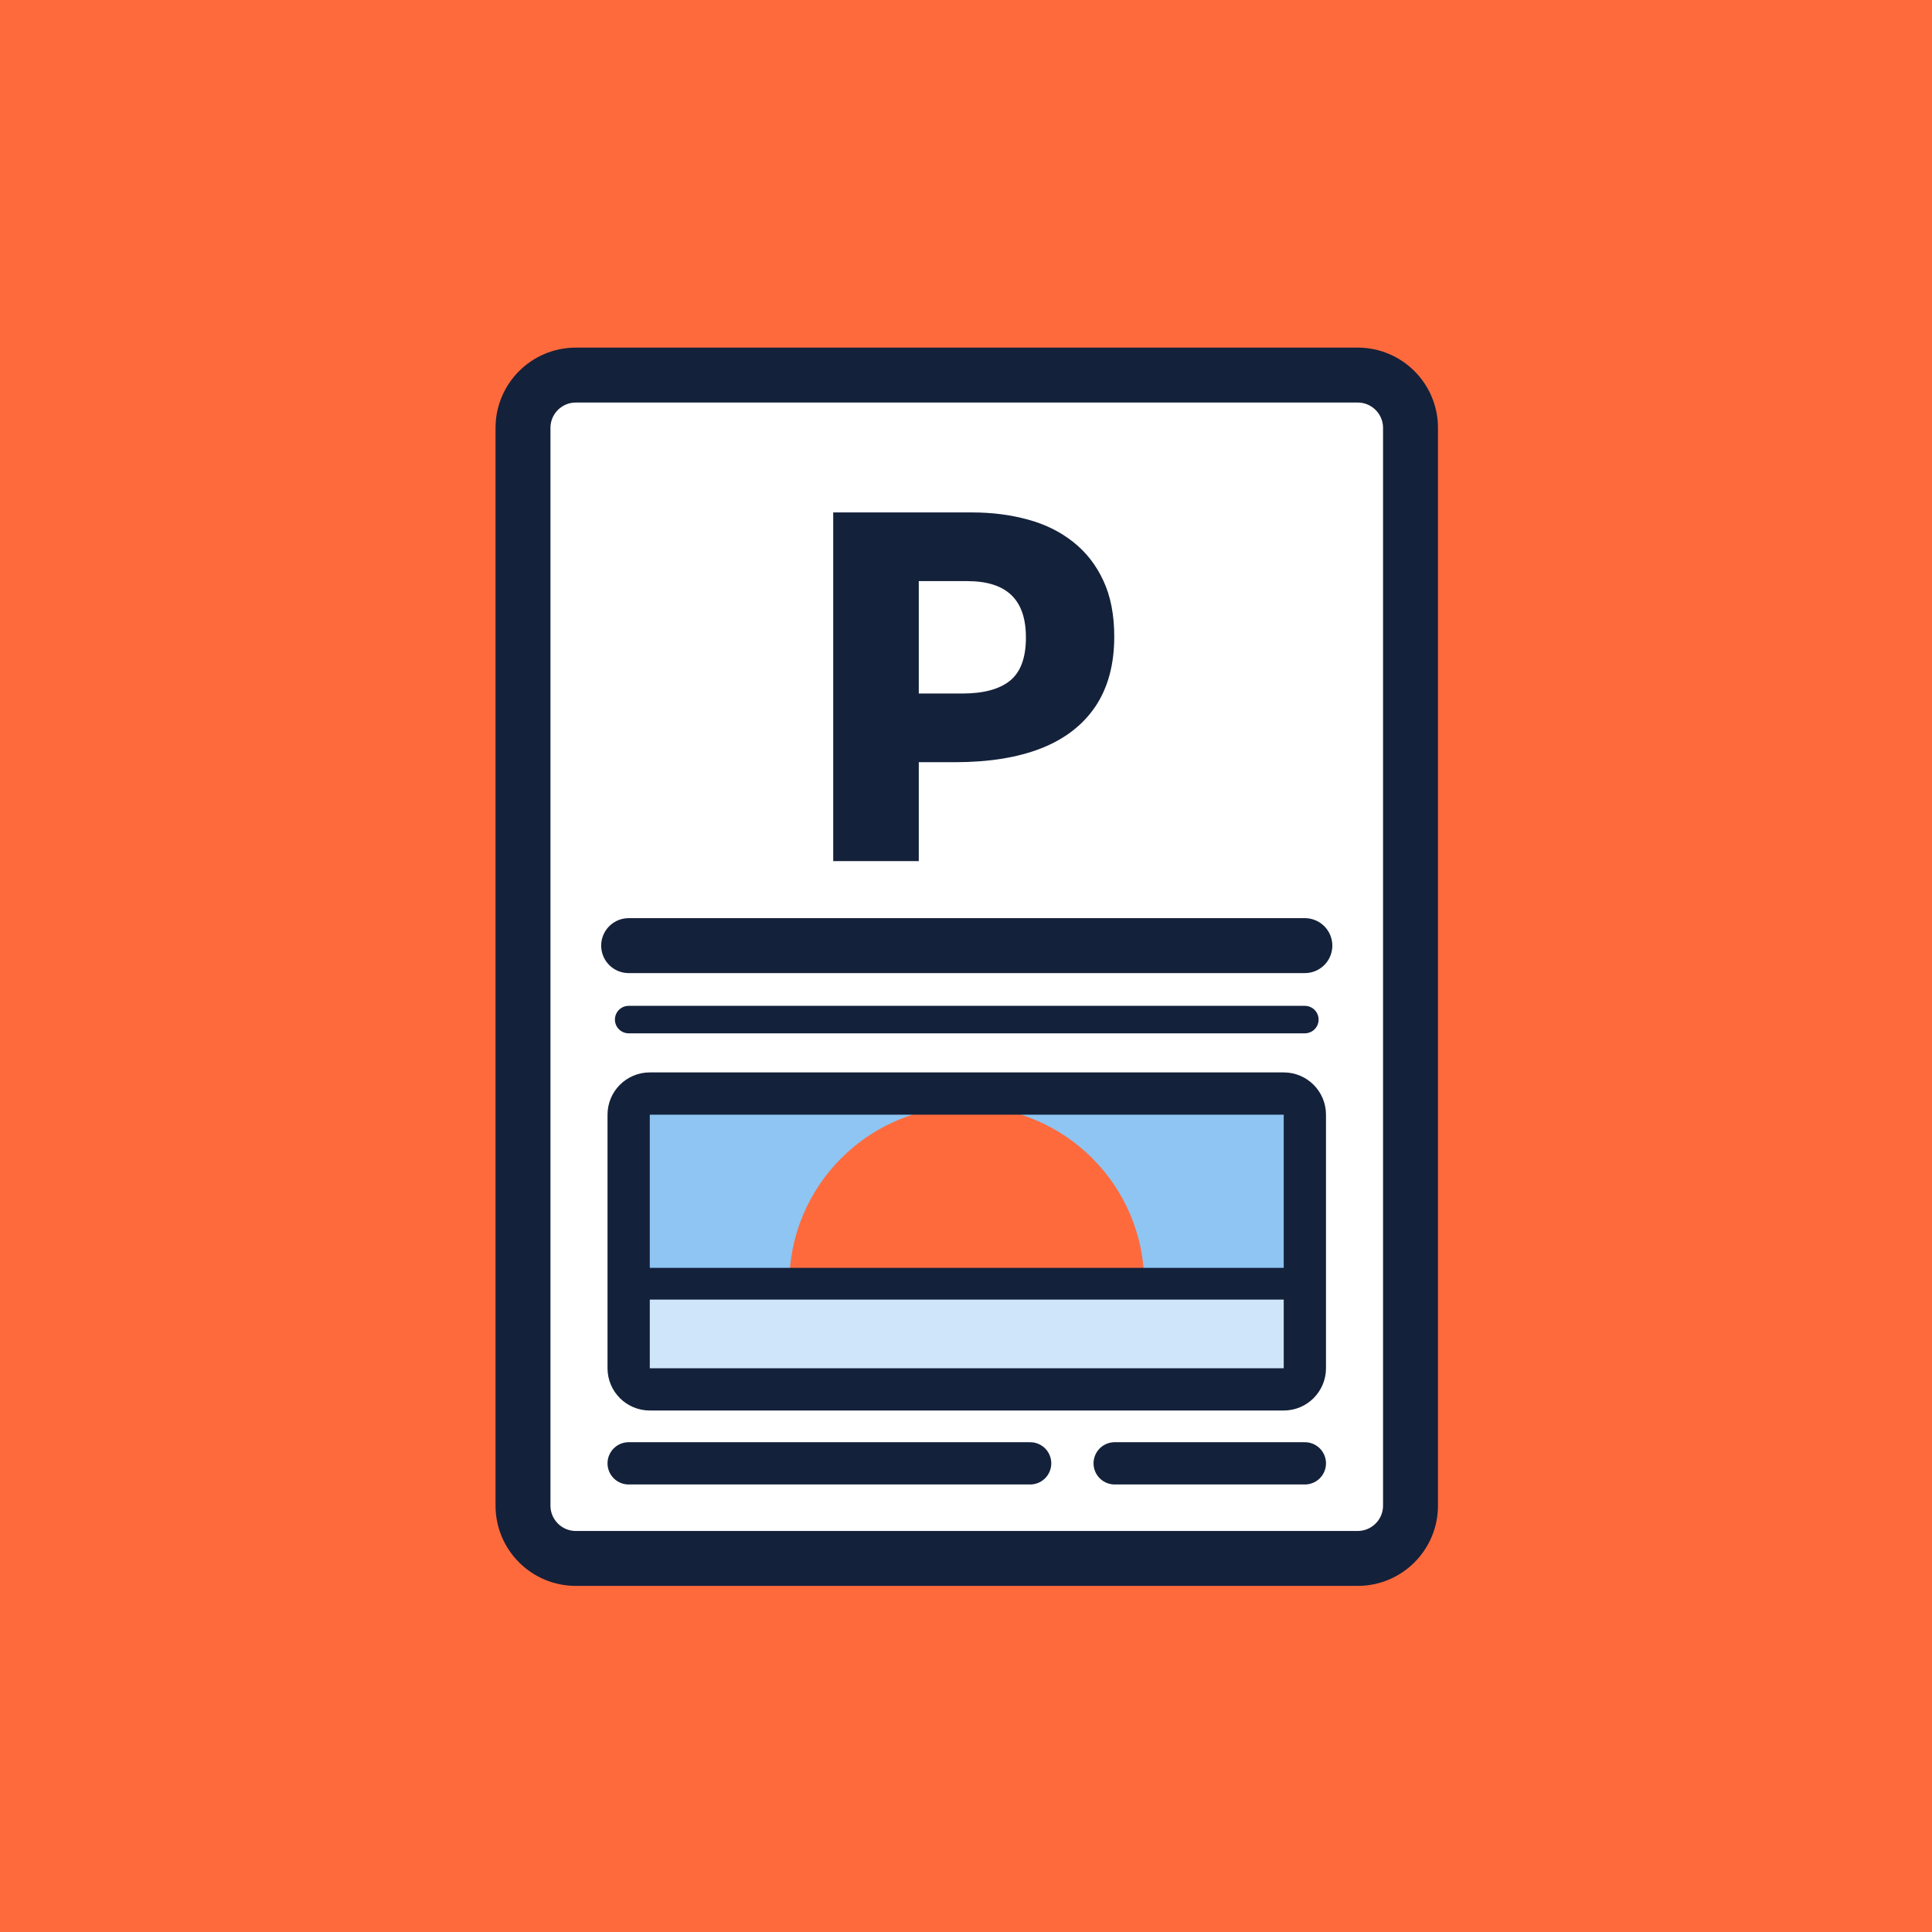
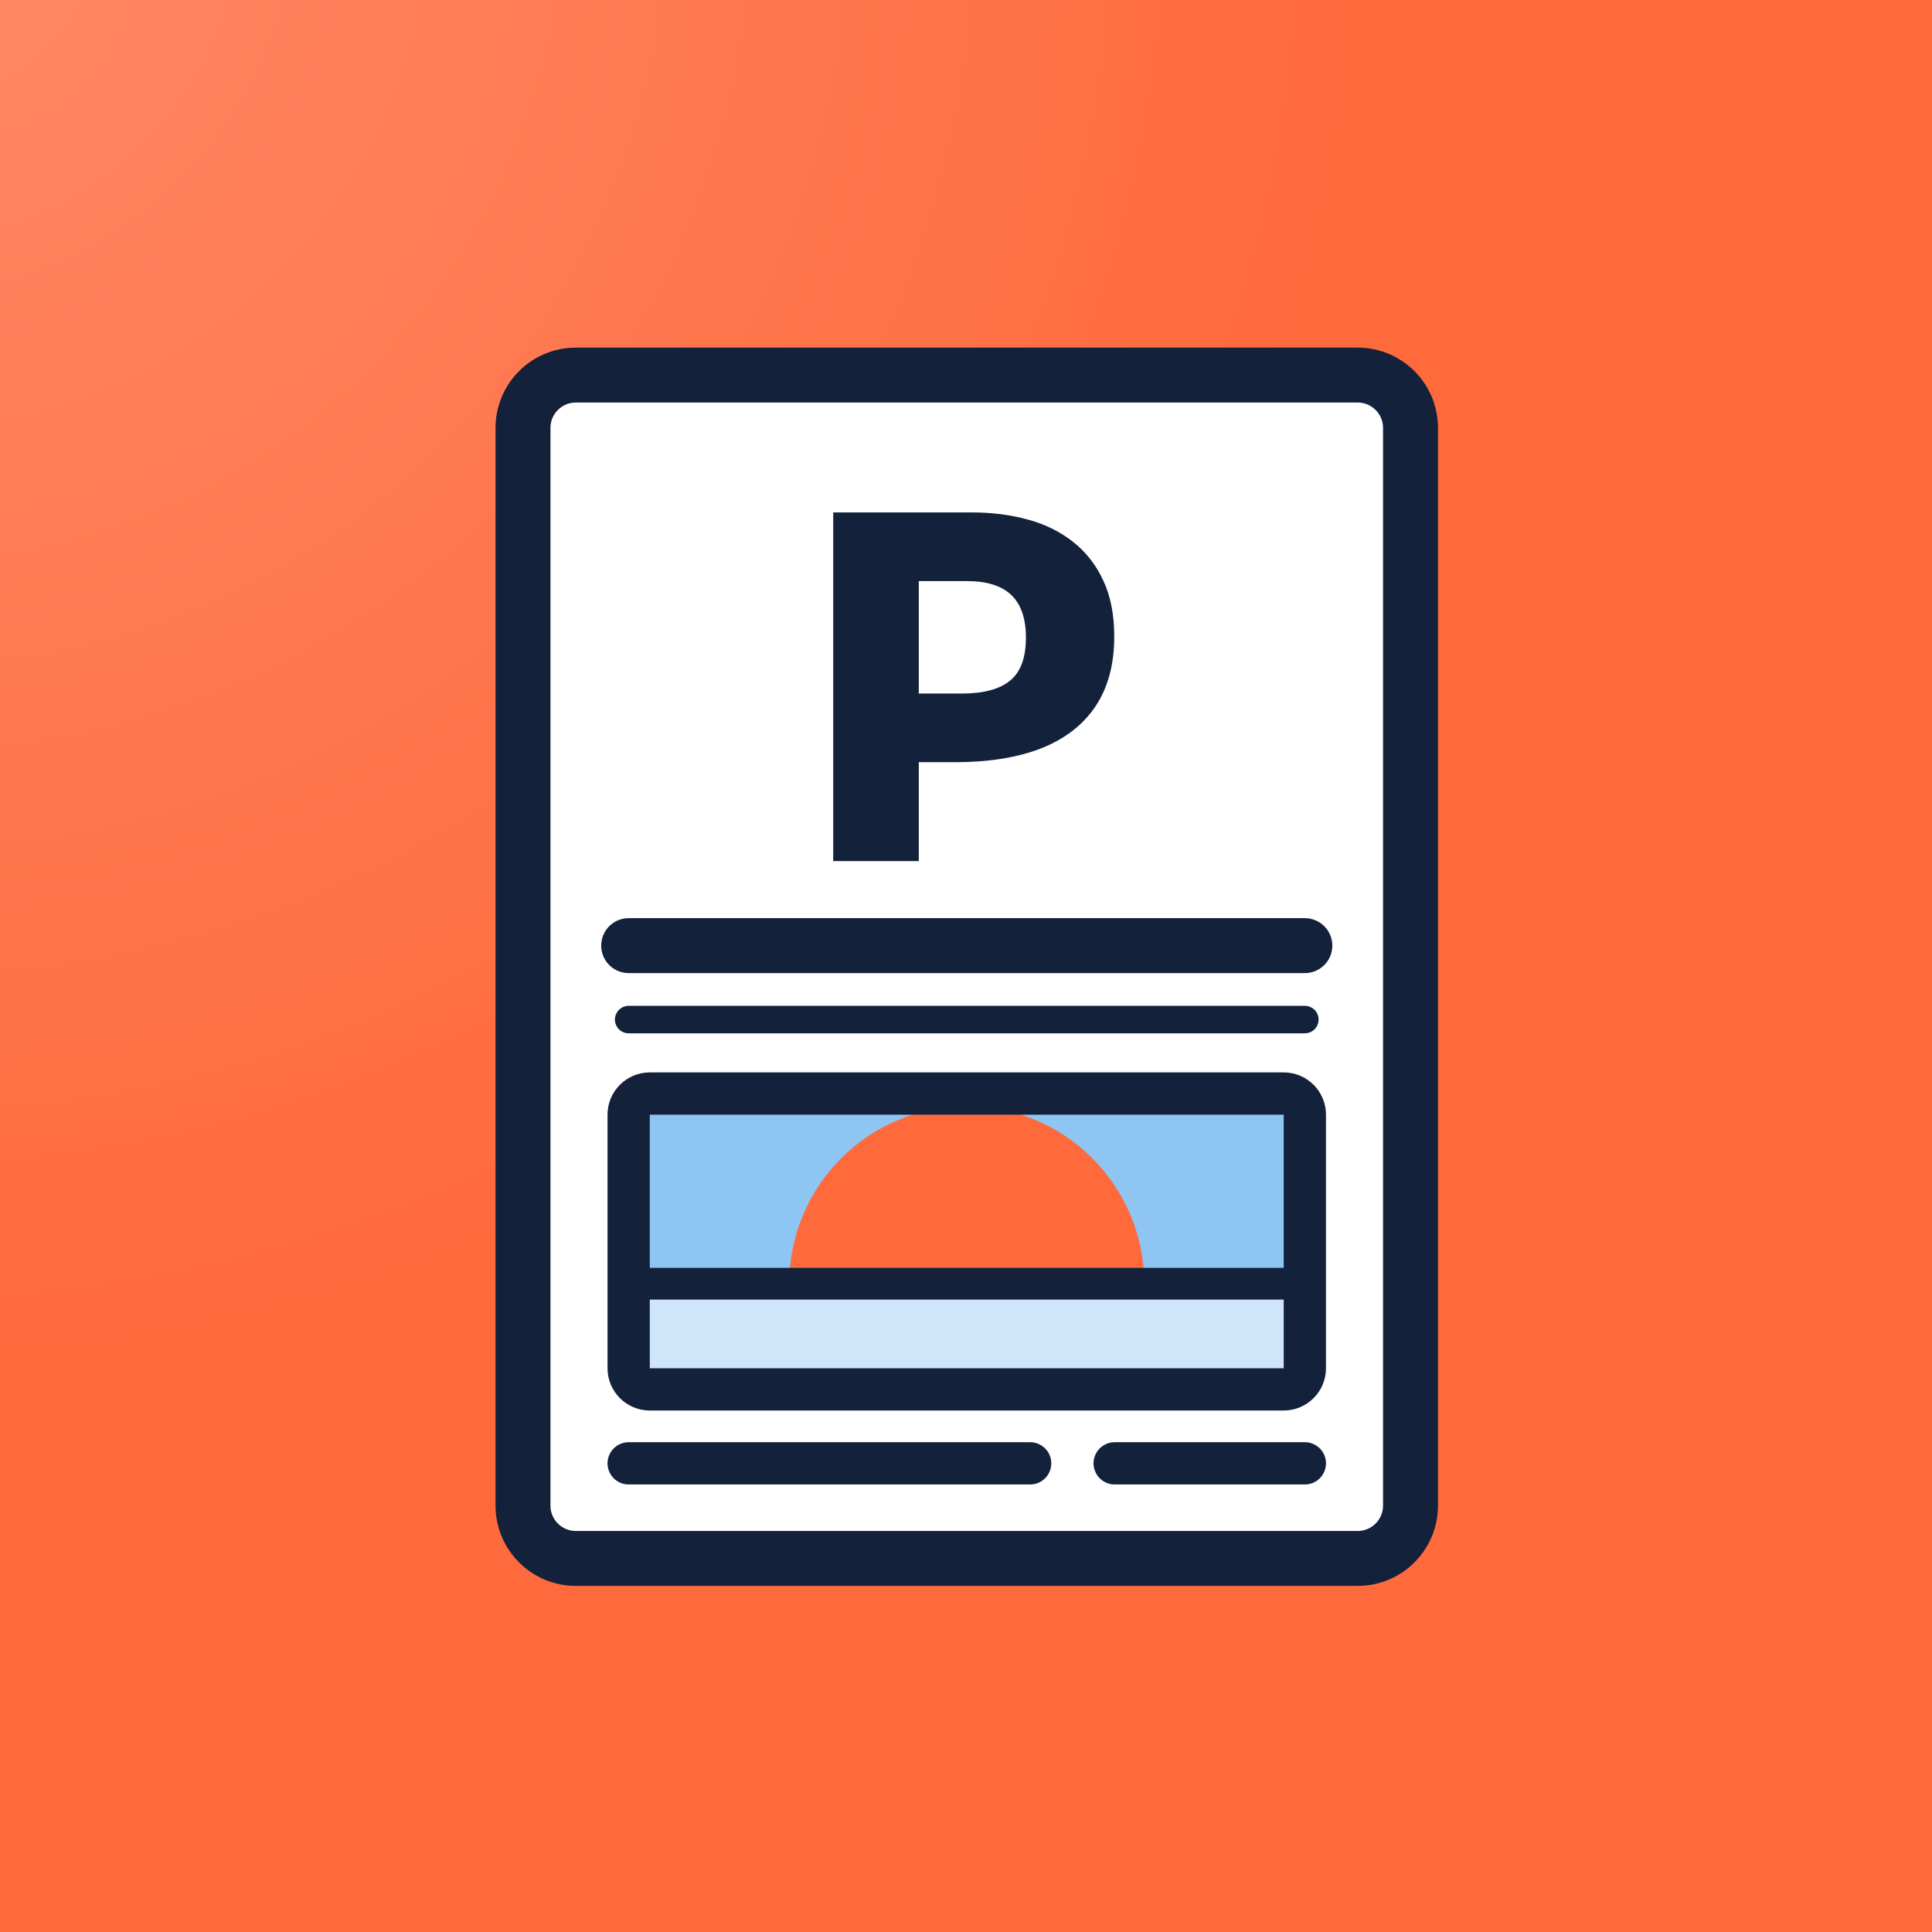
<svg xmlns="http://www.w3.org/2000/svg" viewBox="0 0 512 512">
-   <rect width="512" height="512" fill="#ff6a3d" />
+   <defs>
+     <radialGradient id="light" gradientUnits="userSpaceOnUse" cx="-26" cy="-26" r="388">
+       <stop offset="0" stop-color="#ff8a66" />
+       <stop offset="1" stop-color="#ff6a3d" />
+     </radialGradient>
+   </defs>
+   <rect width="512" height="512" fill="url(#light)" />
  <g transform="translate(77 77) scale(5.6)">
    <rect x="11" y="4" width="42" height="56" rx="2.5" fill="#ffffff" stroke="#14213a" stroke-width="2.6" stroke-linejoin="round" stroke-linecap="round" />
    <path d="M28.7 22.32V19.07H31.78Q33.3 19.07 34.05 18.46Q34.8 17.85 34.8 16.42Q34.8 15.07 34.11 14.41Q33.42 13.75 32.02 13.75H28.7V10.5H32.25Q33.67 10.5 34.9 10.84Q36.12 11.17 37.04 11.9Q37.95 12.62 38.46 13.72Q38.98 14.82 38.98 16.38Q38.98 18.35 38.09 19.68Q37.2 21 35.53 21.66Q33.85 22.32 31.43 22.32ZM25.68 27V10.5H29.73V27Z" fill="#14213a" />
    <path d="M16 31h32" stroke="#14213a" stroke-width="2.6" stroke-linejoin="round" stroke-linecap="round" />
    <path d="M16 34.5h32" stroke="#14213a" stroke-width="1.3" stroke-linejoin="round" stroke-linecap="round" />
    <rect x="16" y="38" width="32" height="14" rx="1" fill="#8ec5f2" />
    <path d="M16 47h32v4a1 1 0 0 1-1 1H17a1 1 0 0 1-1-1z" fill="#cfe6fa" />
    <path d="M23.6 47a8.4 8.4 0 0 1 16.8 0z" fill="#ff6a3d" />
    <path d="M16 47h32" stroke="#14213a" stroke-width="1.5" stroke-linejoin="round" stroke-linecap="round" />
    <rect x="16" y="38" width="32" height="14" rx="1" fill="none" stroke="#14213a" stroke-width="2" stroke-linejoin="round" stroke-linecap="round" />
    <path d="M16 55.5h19M39 55.5h9" stroke="#14213a" stroke-width="2" stroke-linejoin="round" stroke-linecap="round" />
  </g>
</svg>
